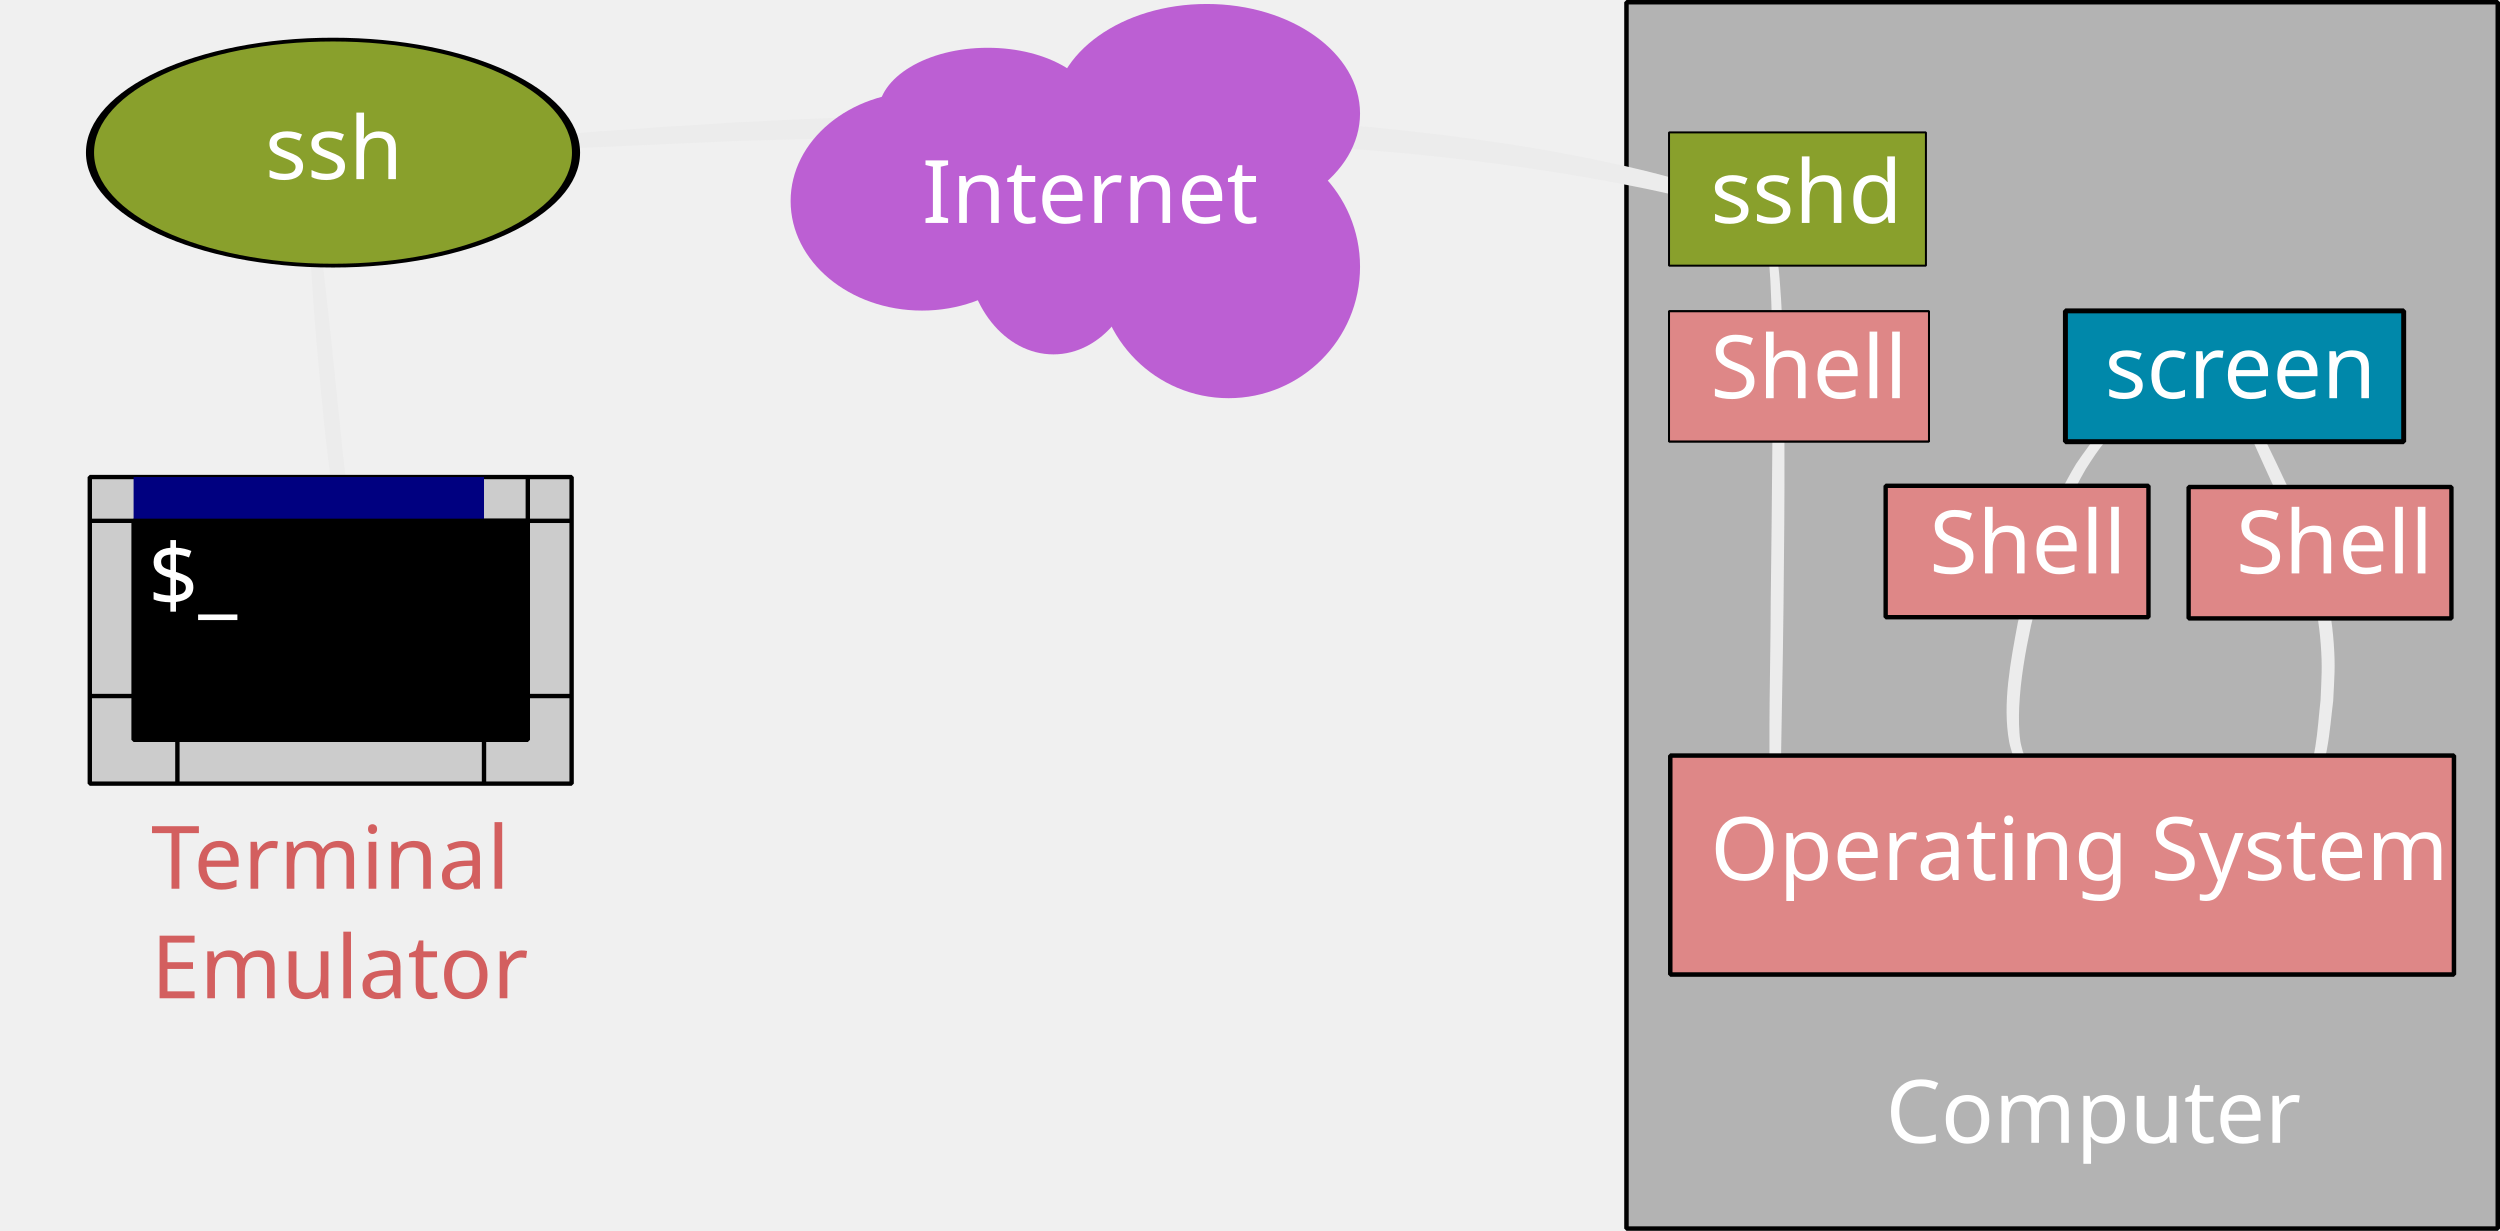
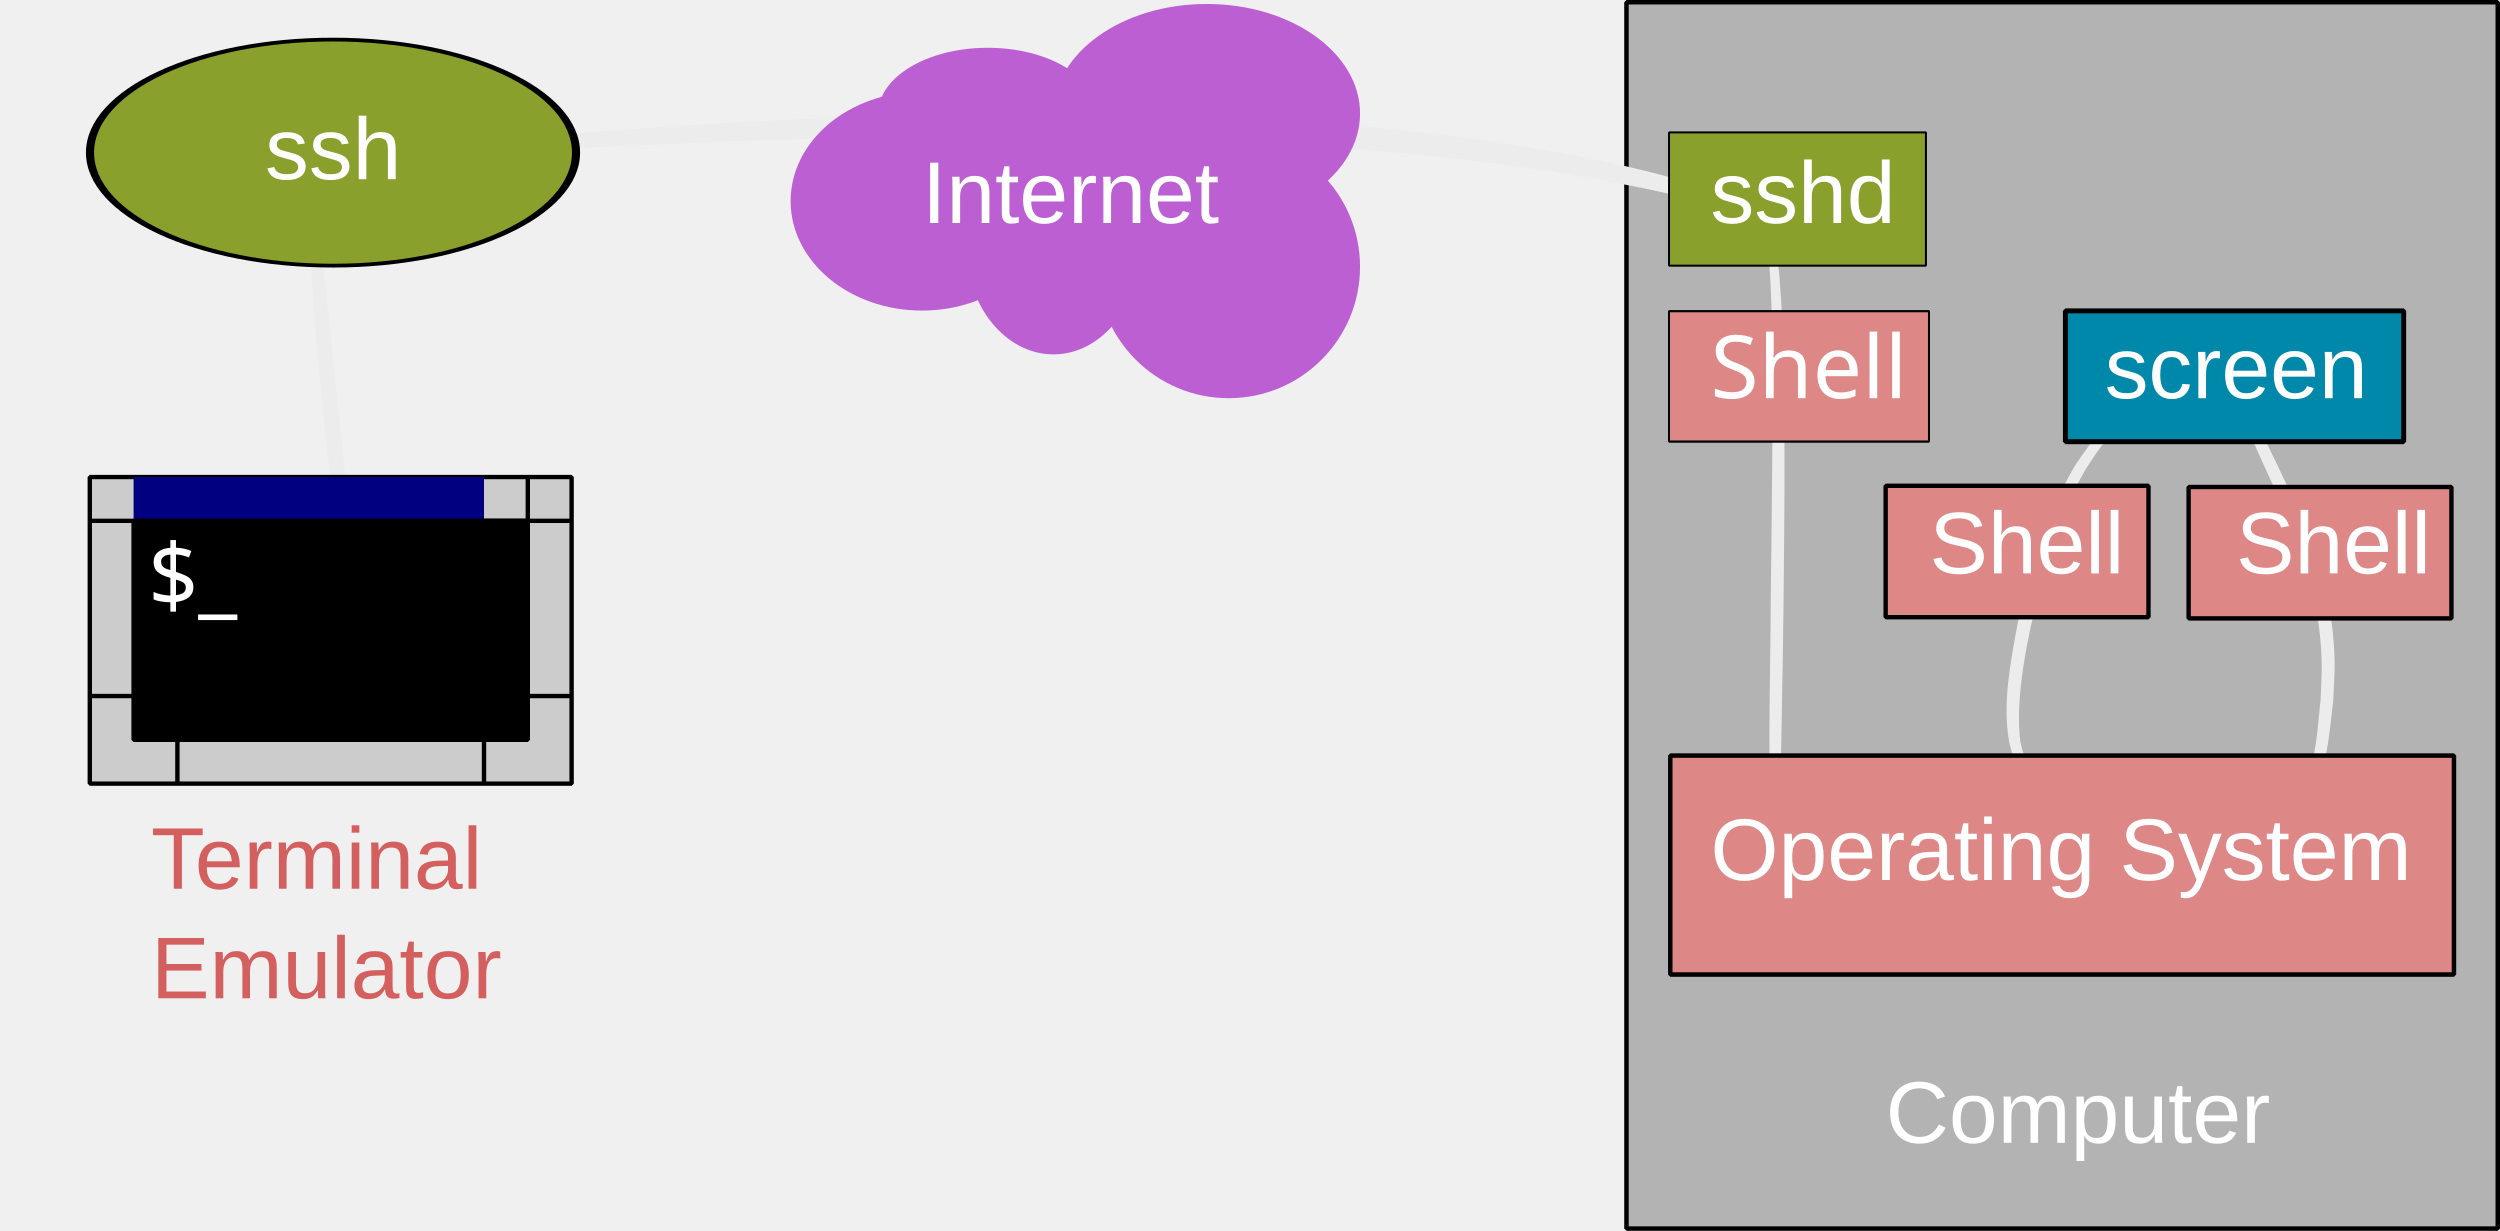
<svg xmlns="http://www.w3.org/2000/svg" width="570.756" height="281" id="svg2" version="1.1">
  <defs id="defs4">
    </defs>
  <g id="layer1" transform="translate(-99.5,-91.45568)">
    <rect style="fill:#b3b3b3;fill-opacity:1;stroke:#000000;stroke-width:1.023;stroke-linecap:round;stroke-linejoin:bevel;stroke-opacity:1" id="rect3022" width="198.92" height="279.977" x="470.825" y="91.967" />
    <path style="fill:#ececec;fill-opacity:1;stroke:#000000;stroke-linecap:round;stroke-linejoin:bevel;stroke-opacity:0" id="path3899" d="m 487.686,92.772 c -3.27,3.458 -6.5,6.971 -9.236,10.878 -0.783,1.118 -1.5,2.28 -2.249,3.42 -6.437,11.02 -9.598,23.509 -12.536,35.817 -1.304,6.117 -2.389,12.303 -2.679,18.562 -0.104,2.252 -0.083,5.444 0.26,7.754 0.124,0.831 0.391,1.634 0.586,2.451 0.864,2.311 2.549,3.87 4.941,4.42 -0.539,-0.103 -0.69,1.521 -0.268,0.442 -0.009,-0.015 0.21,-0.146 0.219,-0.131 l 0,0 c 1.52,-0.298 0.725,2.032 -0.655,1.409 -3.219,-0.4 -5.417,-2.711 -6.617,-5.631 -0.248,-0.915 -0.572,-1.813 -0.743,-2.745 -1.612,-8.78 0.352,-18.516 1.938,-27.132 0.586,-2.454 1.116,-4.923 1.758,-7.363 2.657,-10.095 6.157,-20.086 11.591,-29.044 3.542,-5.202 7.4,-10.195 12.178,-14.338 0.087,-0.107 1.598,1.124 1.511,1.231 z" transform="translate(99.5,91.45568)" />
    <path style="fill:#ececec;fill-opacity:1;stroke:#000000;stroke-linecap:round;stroke-linejoin:bevel;stroke-opacity:0" id="path3901" d="m 513.069,92.097 c 4.371,8.898 8.749,17.783 12.752,26.855 3.729,8.858 6.27,18.179 6.969,27.786 0.41,5.637 0.149,7.713 -0.116,13.263 -0.866,6.802 -1.17,15.582 -5.327,21.397 -0.536,0.75 -1.244,1.361 -1.866,2.042 -0.687,0.416 -1.322,0.935 -2.062,1.249 -2.31,0.979 -5.34,0.697 -7.191,-1.089 -0.252,-0.243 -0.409,-0.568 -0.613,-0.852 -0.17,-1.103 -0.296,-0.608 0.357,-1.49 0.021,-0.052 0.755,0.242 0.734,0.293 l 0,0 c 0.243,0.024 0.122,-0.022 0.336,0.195 1.34,1.065 3.208,1.789 4.914,1.182 0.573,-0.204 1.066,-0.585 1.599,-0.878 0.52,-0.56 1.119,-1.057 1.561,-1.681 3.81,-5.383 3.92,-14.205 4.67,-20.476 0.214,-5.327 0.448,-7.466 0.041,-12.865 -0.704,-9.358 -3.188,-18.431 -6.784,-27.076 -3.939,-9.116 -8.374,-18.019 -12.023,-27.255 -0.042,-0.145 2.004,-0.745 2.046,-0.6 z" transform="translate(99.5,91.45568)" />
    <path style="fill:#ececec;fill-opacity:1;stroke:#000000;stroke-linecap:round;stroke-linejoin:bevel;stroke-opacity:0" id="path3984" d="m 73.329,57.122 c 1.672,13.858 3.025,27.751 4.465,41.634 1.088,11.147 2.542,22.242 4.539,33.261 0.02,0.081 -1.127,0.363 -1.147,0.282 l 0,0 c -0.793,-1.935 -1.771,-3.804 -2.38,-5.805 -0.794,-2.607 -1.3,-5.296 -1.815,-7.972 -1.4,-7.279 -1.85,-12.052 -2.755,-19.459 -1.415,-13.9 -2.697,-27.821 -3.434,-41.776 -0.012,-0.179 2.515,-0.344 2.527,-0.166 z" transform="translate(99.5,91.45568)" />
    <path style="fill:#ececec;fill-opacity:1;stroke:#000000;stroke-linecap:round;stroke-linejoin:bevel;stroke-opacity:0" id="path3914" d="m 206.707,123.95 c 19.834,-1.99 39.74,-3.242 59.631,-4.506 40.159,-2.056 80.454,-3.114 120.632,-0.868 8.584,0.48 17.147,1.281 25.721,1.922 20.568,2.006 41.088,4.856 61.204,9.671 6.432,1.54 14.262,3.731 20.57,6.301 1.452,0.592 2.796,1.42 4.194,2.13 0.352,0.477 1.203,0.858 1.056,1.432 -0.859,3.356 -7.145,0.782 -8.908,0.252 -0.048,-0.02 0.238,-0.699 0.286,-0.679 l 0,0 c 1.24,0.076 2.481,0.132 3.72,0.227 0.792,0.061 1.625,-0.028 2.372,0.243 0.471,0.171 0.876,0.573 1.108,1.017 0.167,0.32 -0.597,-0.407 -0.895,-0.61 -8.214,-2.873 -16.617,-4.858 -25.159,-6.548 -20.211,-3.999 -40.668,-6.626 -61.202,-8.27 -8.546,-0.558 -17.085,-1.239 -25.638,-1.673 -39.227,-1.989 -78.538,-1.538 -117.78,-0.339 -20.085,0.83 -40.161,1.968 -60.26,2.395 -0.148,0.046 -0.8,-2.051 -0.652,-2.097 z" />
    <path style="fill:#ececec;fill-opacity:1;stroke:#000000;stroke-width:1.346;stroke-linecap:round;stroke-linejoin:bevel;stroke-opacity:0" id="path3066" d="m 505.125,149.087 c 0.217,1.94 0.491,3.855 0.65,5.821 0.999,12.364 1.063,25.138 1.114,37.644 0.056,13.82 -0.073,22.624 -0.201,36.507 -0.133,14.876 -0.565,29.731 -0.674,44.608 -0.017,2.388 -0.02,4.777 0.007,7.164 0.01,0.888 0.273,1.846 0.105,2.655 -0.09,0.43 -0.295,-0.693 -0.442,-1.039 0.04,-0.09 0.621,1.142 0.581,1.232 l 0,0 c -0.458,0.17 -0.971,1.009 -1.375,0.508 -0.464,-0.575 -0.595,-1.982 -0.724,-3.109 -0.276,-2.415 -0.391,-4.912 -0.478,-7.393 -0.519,-14.888 0.031,-29.854 0.072,-44.747 0.123,-10.566 0.314,-25.706 0.377,-36.341 0.072,-12.285 0.168,-24.687 -0.446,-36.926 -0.094,-1.873 -0.269,-3.722 -0.404,-5.583 -0.032,-0.283 1.806,-1.284 1.838,-1.001 z" />
    <rect style="fill:#de8787;fill-opacity:1;stroke:#000000;stroke-width:1.026;stroke-linecap:round;stroke-linejoin:bevel;stroke-opacity:1" id="rect3026" width="178.917" height="49.989" x="480.826" y="263.953" />
    <g id="g3096">
      <rect y="162.517" x="480.541" height="29.726" width="59.349" id="rect3024" style="fill:#de8787;fill-opacity:1;stroke:#000000;stroke-width:0.456;stroke-linecap:round;stroke-linejoin:bevel;stroke-opacity:1" />
      <text id="text3041" y="182.362" x="490" style="font-size:20px;font-style:normal;font-variant:normal;font-weight:normal;font-stretch:normal;text-align:start;line-height:125%;letter-spacing:0px;word-spacing:0px;writing-mode:lr-tb;text-anchor:start;fill:#ffffff;fill-opacity:1;stroke:none;font-family:Trebuchet MS;-inkscape-font-specification:Trebuchet MS" xml:space="preserve">
        <tspan y="182.362" x="490" id="tspan3043">Shell</tspan>
      </text>
    </g>
-     <text xml:space="preserve" style="font-size:20px;font-style:normal;font-weight:normal;line-height:125%;letter-spacing:0px;word-spacing:0px;fill:#ffffff;fill-opacity:1;stroke:none;font-family:Trebuchet MS;-inkscape-font-specification:Trebuchet MS;font-stretch:normal;font-variant:normal;text-anchor:start;text-align:start;writing-mode:lr" x="490" y="292.362" id="text3045">
+     <text xml:space="preserve" style="font-size:20px;font-style:normal;font-weight:normal;line-height:125%;letter-spacing:0px;word-spacing:0px;fill:#ffffff;fill-opacity:1;stroke:none;font-family:Liberation Sans;-inkscape-font-specification:Liberation Sans;font-stretch:normal;font-variant:normal;text-anchor:start;text-align:start;writing-mode:lr" x="490" y="292.362" id="text3045">
      <tspan id="tspan3047" x="490" y="292.362">Operating System</tspan>
    </text>
-     <text xml:space="preserve" style="font-size:20px;font-style:normal;font-weight:normal;line-height:125%;letter-spacing:0px;word-spacing:0px;fill:#d35f5f;fill-opacity:1;stroke:none;font-family:Trebuchet MS;-inkscape-font-specification:Trebuchet MS;font-stretch:normal;font-variant:normal;text-anchor:start;text-align:start;writing-mode:lr" x="134" y="294.362" id="text3906">
+     <text xml:space="preserve" style="font-size:20px;font-style:normal;font-weight:normal;line-height:125%;letter-spacing:0px;word-spacing:0px;fill:#d35f5f;fill-opacity:1;stroke:none;font-family:Liberation Sans;-inkscape-font-specification:Liberation Sans;font-stretch:normal;font-variant:normal;text-anchor:start;text-align:start;writing-mode:lr" x="134" y="294.362" id="text3906">
      <tspan id="tspan3908" x="134" y="294.362">Terminal</tspan>
      <tspan x="134" y="319.362" id="tspan3927">Emulator</tspan>
    </text>
-     <text xml:space="preserve" style="font-size:20px;font-style:normal;font-weight:normal;line-height:125%;letter-spacing:0px;word-spacing:0px;fill:#ffffff;fill-opacity:1;stroke:none;font-family:Trebuchet MS;-inkscape-font-specification:Trebuchet MS;font-stretch:normal;font-variant:normal;text-anchor:start;text-align:start;writing-mode:lr" x="530" y="352.362" id="text3910">
+     <text xml:space="preserve" style="font-size:20px;font-style:normal;font-weight:normal;line-height:125%;letter-spacing:0px;word-spacing:0px;fill:#ffffff;fill-opacity:1;stroke:none;font-family:Liberation Sans;-inkscape-font-specification:Liberation Sans;font-stretch:normal;font-variant:normal;text-anchor:start;text-align:start;writing-mode:lr" x="530" y="352.362" id="text3910">
      <tspan id="tspan3912" x="530" y="352.362">Computer</tspan>
    </text>
    <g id="g3929" transform="translate(0,98)">
      <rect y="102.362" x="120" height="70" width="110" id="rect2987" style="fill:#cccccc;fill-opacity:1;stroke:#000000;stroke-linecap:round;stroke-linejoin:bevel;stroke-opacity:1" />
      <rect y="112.362" x="130" height="50" width="90" id="rect2991" style="fill:#000000;fill-opacity:1;stroke:#000000;stroke-linecap:round;stroke-linejoin:bevel;stroke-opacity:1" />
      <text id="text3002" y="131.943" x="133.332" style="font-size:20px;font-style:normal;font-weight:normal;line-height:125%;letter-spacing:0px;word-spacing:0px;fill:#ffffff;fill-opacity:1;stroke:none;font-family:Sans" xml:space="preserve">
        <tspan y="131.943" x="133.332" id="tspan3004">$_</tspan>
      </text>
      <rect transform="translate(99.5,91.45568)" y="10.906" x="30.5" height="10" width="80" id="rect3919" style="fill:#000080;fill-opacity:1;stroke:#000000;stroke-linecap:round;stroke-linejoin:bevel;stroke-opacity:0" />
      <path transform="translate(99.5,91.45568)" id="path3921" d="m 20.5,20.907 c 10,0 100,0 100,0 l 0,-10 0,0" style="fill:none;stroke:#000000;stroke-width:1px;stroke-linecap:butt;stroke-linejoin:miter;stroke-opacity:1" />
      <path transform="translate(99.5,91.45568)" id="path3923" d="m 120.5,20.907 10,0" style="fill:none;stroke:#000000;stroke-width:1px;stroke-linecap:butt;stroke-linejoin:miter;stroke-opacity:1" />
      <path transform="translate(99.5,91.45568)" id="path3925" d="m 20.5,60.907 110,0 -20,0 0,20 0,-20 -70,0 0,20" style="fill:none;stroke:#000000;stroke-width:1px;stroke-linecap:butt;stroke-linejoin:miter;stroke-opacity:1" />
    </g>
    <rect style="fill:#89a02c;fill-opacity:1;stroke:#000000;stroke-width:0.458;stroke-linecap:round;stroke-linejoin:bevel;stroke-opacity:1" id="rect3024-1" width="58.652" height="30.418" x="480.542" y="121.685" />
-     <text xml:space="preserve" style="font-size:20px;font-style:normal;font-variant:normal;font-weight:normal;font-stretch:normal;text-align:start;line-height:125%;letter-spacing:0px;word-spacing:0px;writing-mode:lr-tb;text-anchor:start;fill:#ffffff;fill-opacity:1;stroke:none;font-family:Trebuchet MS;-inkscape-font-specification:Trebuchet MS" x="490" y="142.362" id="text3041-7">
+     <text xml:space="preserve" style="font-size:20px;font-style:normal;font-variant:normal;font-weight:normal;font-stretch:normal;text-align:start;line-height:125%;letter-spacing:0px;word-spacing:0px;writing-mode:lr;text-anchor:start;fill:#ffffff;fill-opacity:1;stroke:none;font-family:Liberation Sans;-inkscape-font-specification:Liberation Sans" x="490" y="142.362" id="text3041-7">
      <tspan id="tspan3043-4" x="490" y="142.362">sshd</tspan>
    </text>
    <path style="fill:#89a02c;fill-opacity:1;stroke:#000000;stroke-linecap:round;stroke-linejoin:bevel;stroke-opacity:1" id="path3978" d="m 110.5,50.907 c 0,16.569 -13.431,30 -30,30 -16.569,0 -30,-13.431 -30,-30 0,-16.569 13.431,-30 30,-30 16.569,0 30,13.431 30,30 z" transform="matrix(1.849305,0,0,0.860145,26.65941,82.51017)" />
-     <text xml:space="preserve" style="font-size:20px;font-style:normal;font-weight:normal;line-height:125%;letter-spacing:0px;word-spacing:0px;fill:#ffffff;fill-opacity:1;stroke:none;font-family:Trebuchet MS;-inkscape-font-specification:Trebuchet MS;font-stretch:normal;font-variant:normal;text-anchor:start;text-align:start;writing-mode:lr" x="160" y="132.362" id="text3980">
+     <text xml:space="preserve" style="font-size:20px;font-style:normal;font-weight:normal;line-height:125%;letter-spacing:0px;word-spacing:0px;fill:#ffffff;fill-opacity:1;stroke:none;font-family:Liberation Sans;-inkscape-font-specification:Liberation Sans;font-stretch:normal;font-variant:normal;text-anchor:start;text-align:start;writing-mode:lr" x="160" y="132.362" id="text3980">
      <tspan id="tspan3982" x="160" y="132.362">ssh</tspan>
    </text>
    <g id="g4000" style="fill:#bc5fd3">
      <path transform="translate(99.5,91.45568)" d="m 240.5,45.907 c 0,13.807 -13.431,25 -30,25 -16.569,0 -30,-11.193 -30,-25 0,-13.807 13.431,-25 30,-25 16.569,0 30,11.193 30,25 z" id="path3986" style="fill:#bc5fd3;fill-opacity:1;stroke:#000000;stroke-linecap:round;stroke-linejoin:bevel;stroke-opacity:0" />
      <path transform="translate(99.5,91.45568)" d="m 250.5,25.907 c 0,8.284 -11.193,15 -25,15 -13.807,0 -25,-6.716 -25,-15 0,-8.284 11.193,-15 25,-15 13.807,0 25,6.716 25,15 z" id="path3988" style="fill:#bc5fd3;fill-opacity:1;stroke:#000000;stroke-linecap:round;stroke-linejoin:bevel;stroke-opacity:0" />
      <path transform="translate(99.5,91.45568)" d="m 260.5,55.907 c 0,13.807 -8.954,25 -20,25 -11.046,0 -20,-11.193 -20,-25 0,-13.807 8.954,-25 20,-25 11.046,0 20,11.193 20,25 z" id="path3990" style="fill:#bc5fd3;fill-opacity:1;stroke:#000000;stroke-linecap:round;stroke-linejoin:bevel;stroke-opacity:0" />
      <path transform="translate(99.5,91.45568)" d="m 280.5,45.907 c 0,8.284 -8.954,15 -20,15 -11.046,0 -20,-6.716 -20,-15 0,-8.284 8.954,-15 20,-15 11.046,0 20,6.716 20,15 z" id="path3992" style="fill:#bc5fd3;fill-opacity:1;stroke:#000000;stroke-linecap:round;stroke-linejoin:bevel;stroke-opacity:0" />
      <path transform="translate(99.5,91.45568)" d="m 310.5,25.907 c 0,13.807 -15.67,25 -35,25 -19.33,0 -35,-11.193 -35,-25 0,-13.807 15.67,-25 35,-25 19.33,0 35,11.193 35,25 z" id="path3994" style="fill:#bc5fd3;fill-opacity:1;stroke:#000000;stroke-linecap:round;stroke-linejoin:bevel;stroke-opacity:0" />
      <path transform="translate(99.5,91.45568)" d="m 310.5,60.907 c 0,16.569 -13.431,30 -30,30 -16.569,0 -30,-13.431 -30,-30 0,-16.569 13.431,-30 30,-30 16.569,0 30,13.431 30,30 z" id="path3998" style="fill:#bc5fd3;fill-opacity:1;stroke:#000000;stroke-linecap:round;stroke-linejoin:bevel;stroke-opacity:0" />
    </g>
-     <text xml:space="preserve" style="font-size:20px;font-style:normal;font-weight:normal;line-height:125%;letter-spacing:0px;word-spacing:0px;fill:#ffffff;fill-opacity:1;stroke:none;font-family:Trebuchet MS;-inkscape-font-specification:Trebuchet MS;font-stretch:normal;font-variant:normal;text-anchor:start;text-align:start;writing-mode:lr" x="310" y="142.362" id="text4008">
+     <text xml:space="preserve" style="font-size:20px;font-style:normal;font-weight:normal;line-height:125%;letter-spacing:0px;word-spacing:0px;fill:#ffffff;fill-opacity:1;stroke:none;font-family:Liberation Sans;-inkscape-font-specification:Liberation Sans;font-stretch:normal;font-variant:normal;text-anchor:start;text-align:start;writing-mode:lr" x="310" y="142.362" id="text4008">
      <tspan id="tspan4010" x="310" y="142.362">Internet</tspan>
    </text>
    <rect style="fill:#de8787;fill-opacity:1;stroke:#000000;stroke-linecap:round;stroke-linejoin:bevel;stroke-opacity:1" id="rect3115" width="60" height="30" x="530" y="202.362" />
    <rect style="fill:#de8787;fill-opacity:1;stroke:#000000;stroke-linecap:round;stroke-linejoin:bevel;stroke-opacity:1" id="rect3117" width="60" height="30" x="599.167" y="202.64" />
    <rect style="fill:#0088aa;fill-opacity:1;stroke:#000000;stroke-width:1.132;stroke-linecap:round;stroke-linejoin:bevel;stroke-opacity:1" id="rect3887" width="77.229" height="29.868" x="571.038" y="162.428" />
    <g id="g3889">
      <rect style="fill:#de8787;fill-opacity:1;stroke:#000000;stroke-width:0.456;stroke-linecap:round;stroke-linejoin:bevel;stroke-opacity:1" id="rect3891" width="59.349" height="29.726" x="480.541" y="162.517" />
      <text xml:space="preserve" style="font-size:20px;font-style:normal;font-variant:normal;font-weight:normal;font-stretch:normal;text-align:start;line-height:125%;letter-spacing:0px;word-spacing:0px;writing-mode:lr-tb;text-anchor:start;fill:#ffffff;fill-opacity:1;stroke:none;font-family:Trebuchet MS;-inkscape-font-specification:Trebuchet MS" x="490" y="182.362" id="text3893">
        <tspan id="tspan3895" x="490" y="182.362">Shell</tspan>
      </text>
    </g>
-     <text xml:space="preserve" style="font-size:20px;font-style:normal;font-weight:normal;line-height:125%;letter-spacing:0px;word-spacing:0px;fill:#ffffff;fill-opacity:1;stroke:none;font-family:Sans" x="580" y="182.362" id="text3903">
-       <tspan id="tspan3905" x="580" y="182.362" style="font-style:normal;font-variant:normal;font-weight:normal;font-stretch:normal;font-family:Trebuchet MS;-inkscape-font-specification:Trebuchet MS">screen</tspan>
+     <text xml:space="preserve" style="font-size:20px;font-style:normal;font-weight:normal;line-height:125%;letter-spacing:0px;word-spacing:0px;fill:#ffffff;fill-opacity:1;stroke:none;font-family:Liberation Sans;-inkscape-font-specification:Liberation Sans;font-stretch:normal;font-variant:normal;text-anchor:start;text-align:start;writing-mode:lr" x="580" y="182.362" id="text3903">
+       <tspan id="tspan3905" x="580" y="182.362" style="font-style:normal;font-variant:normal;font-weight:normal;font-stretch:normal;font-family:Liberation Sans;-inkscape-font-specification:Liberation Sans;font-size:20px;text-anchor:start;text-align:start;writing-mode:lr;line-height:125%">screen</tspan>
    </text>
-     <text xml:space="preserve" style="font-size:20px;font-style:normal;font-weight:normal;line-height:125%;letter-spacing:0px;word-spacing:0px;fill:#ffffff;fill-opacity:1;stroke:none;font-family:Sans" x="540" y="222.362" id="text3907">
-       <tspan x="540" y="222.362" id="tspan3911" style="-inkscape-font-specification:Trebuchet MS;font-family:Trebuchet MS;font-weight:normal;font-style:normal;font-stretch:normal;font-variant:normal">Shell</tspan>
+     <text xml:space="preserve" style="font-size:20px;font-style:normal;font-weight:normal;line-height:125%;letter-spacing:0px;word-spacing:0px;fill:#ffffff;fill-opacity:1;stroke:none;font-family:Liberation Sans;-inkscape-font-specification:Liberation Sans;font-stretch:normal;font-variant:normal;text-anchor:start;text-align:start;writing-mode:lr" x="540" y="222.362" id="text3907">
+       <tspan x="540" y="222.362" id="tspan3911" style="-inkscape-font-specification:Liberation Sans;font-family:Liberation Sans;font-weight:normal;font-style:normal;font-stretch:normal;font-variant:normal;font-size:20px;text-anchor:start;text-align:start;writing-mode:lr;line-height:125%">Shell</tspan>
    </text>
-     <text xml:space="preserve" style="font-size:20px;font-style:normal;font-weight:normal;line-height:125%;letter-spacing:0px;word-spacing:0px;fill:#ffffff;fill-opacity:1;stroke:none;font-family:Sans" x="610" y="222.362" id="text3915">
-       <tspan id="tspan3917" x="610" y="222.362" style="font-style:normal;font-variant:normal;font-weight:normal;font-stretch:normal;font-family:Trebuchet MS;-inkscape-font-specification:Trebuchet MS">Shell</tspan>
+     <text xml:space="preserve" style="font-size:20px;font-style:normal;font-weight:normal;line-height:125%;letter-spacing:0px;word-spacing:0px;fill:#ffffff;fill-opacity:1;stroke:none;font-family:Liberation Sans;-inkscape-font-specification:Liberation Sans;font-stretch:normal;font-variant:normal;text-anchor:start;text-align:start;writing-mode:lr" x="610" y="222.362" id="text3915">
+       <tspan id="tspan3917" x="610" y="222.362" style="font-style:normal;font-variant:normal;font-weight:normal;font-stretch:normal;font-family:Liberation Sans;-inkscape-font-specification:Liberation Sans;font-size:20px;text-anchor:start;text-align:start;writing-mode:lr;line-height:125%">Shell</tspan>
    </text>
  </g>
</svg>
